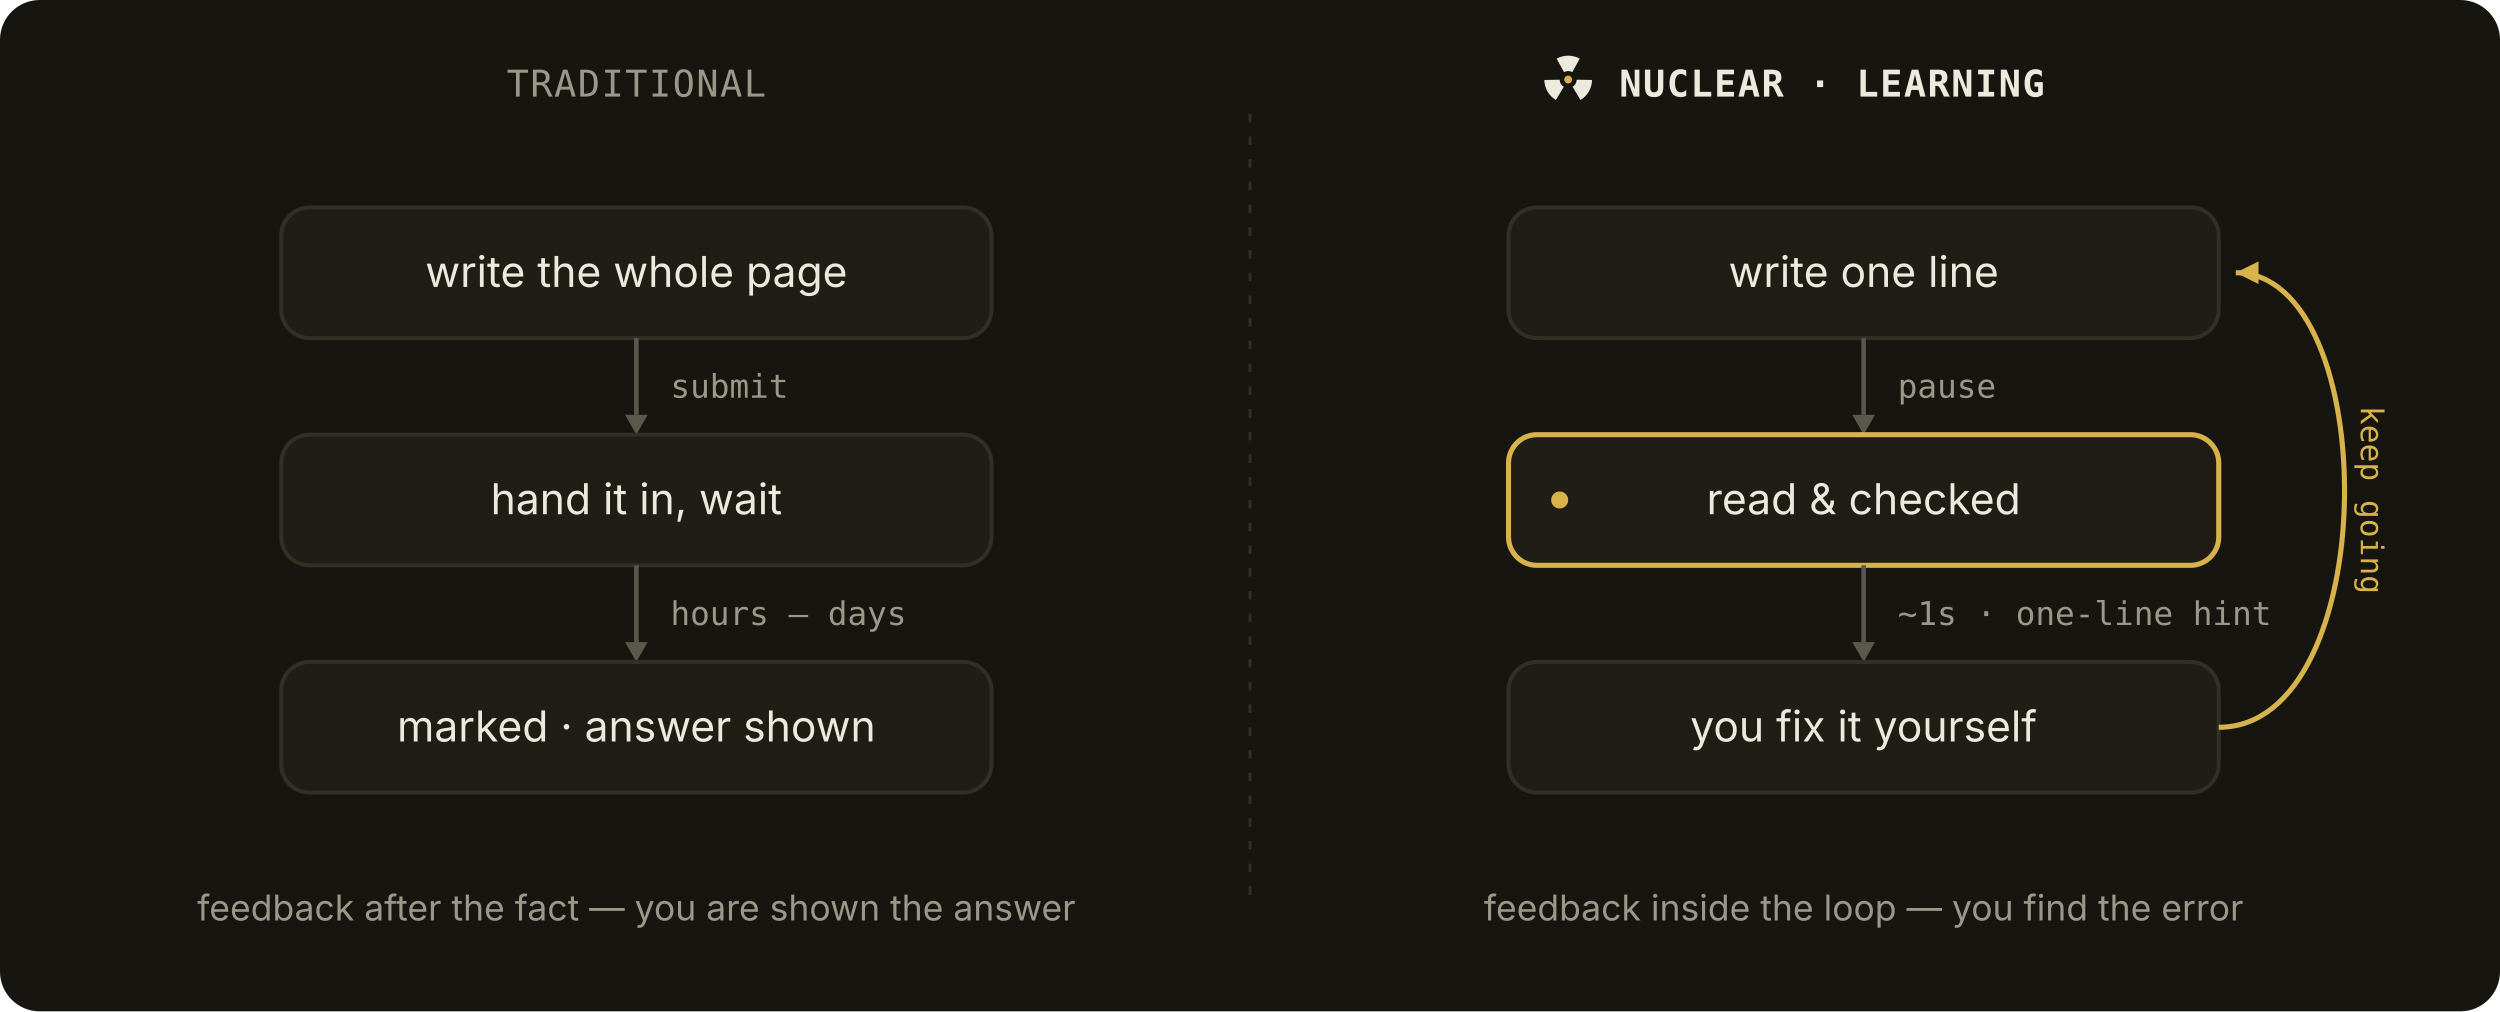
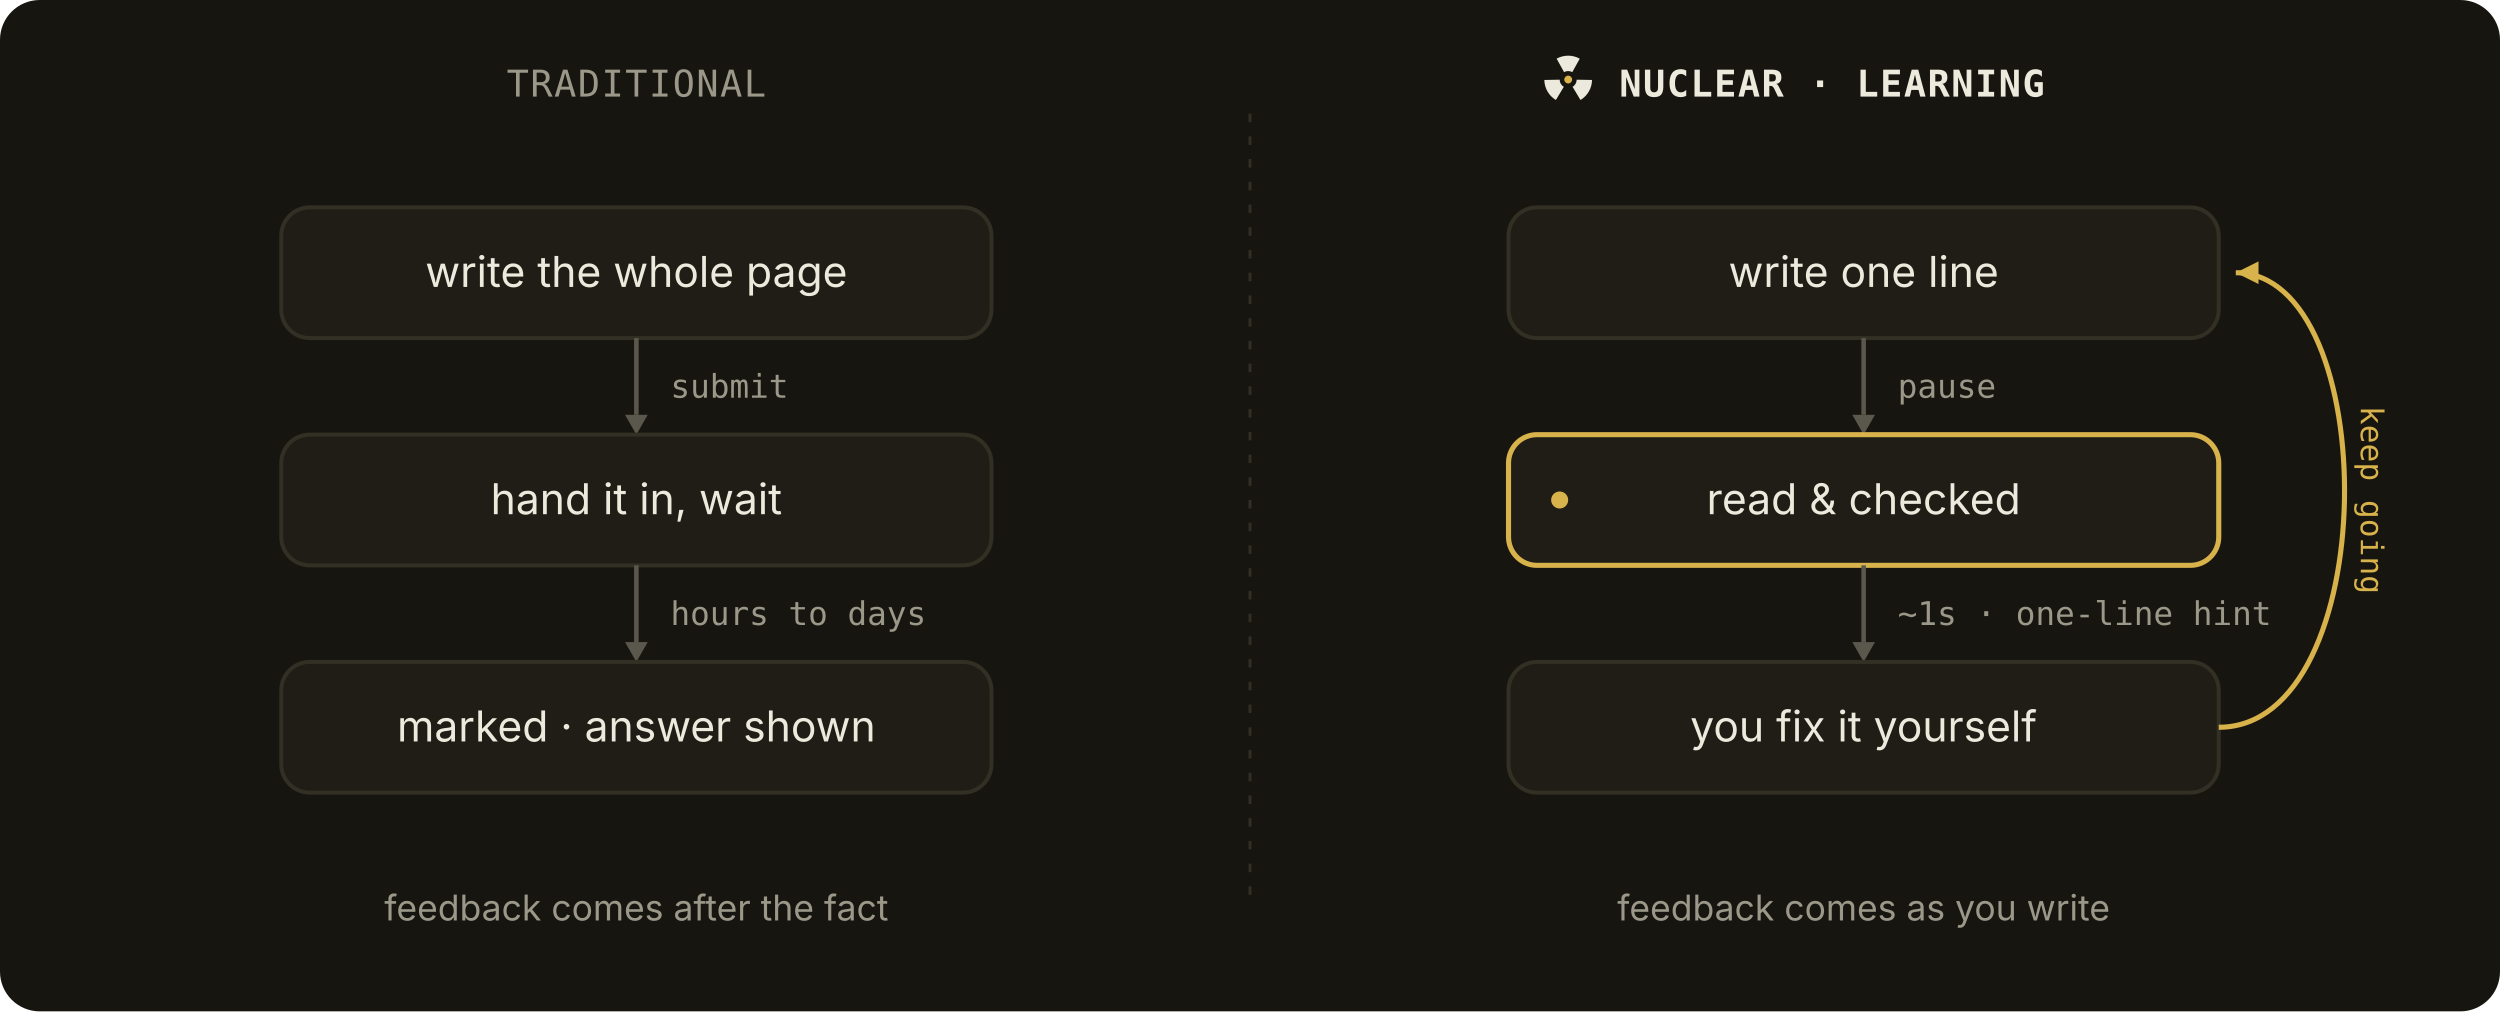
<svg xmlns="http://www.w3.org/2000/svg" viewBox="0 0 880 356" font-family="'IBM Plex Sans', system-ui, -apple-system, sans-serif">
  <rect width="880" height="356" rx="14" fill="#16150f" />
  <line x1="440" y1="40" x2="440" y2="316" stroke="#322f24" stroke-width="1" stroke-dasharray="3 5" />
  <text x="224" y="34" text-anchor="middle" font-size="13" fill="#9b988a" font-family="'IBM Plex Mono', monospace" letter-spacing="0.04em">TRADITIONAL</text>
  <path d="M547.93 20.65A8.40 8.40 0 0 1 556.07 20.65L553.45 25.38A3.00 3.00 0 0 0 550.55 25.38Z" fill="#ece9dd" />
  <path d="M560.40 28.15A8.40 8.40 0 0 1 556.33 35.20L553.55 30.57A3.00 3.00 0 0 0 555.00 28.05Z" fill="#ece9dd" />
  <path d="M547.67 35.20A8.40 8.40 0 0 1 543.60 28.15L549.00 28.05A3.00 3.00 0 0 0 550.45 30.57Z" fill="#ece9dd" />
  <circle cx="552" cy="28" r="1.38" fill="#d8b24a" />
  <text x="570" y="34" text-anchor="start" font-size="13" fill="#ece9dd" font-family="'IBM Plex Mono', monospace" font-weight="600" letter-spacing="0.04em">NUCLEAR · LEARNING</text>
  <rect x="99.0" y="73.0" width="250" height="46" rx="10" fill="#1f1d15" stroke="#322f24" stroke-width="1.4" />
  <text x="224" y="101" text-anchor="middle" font-size="15" fill="#ece9dd">write the whole page</text>
  <line x1="224" y1="119.0" x2="224" y2="146.0" stroke="#5a584c" stroke-width="1.6" />
  <path d="M224 153.0 L220 146.0 L228 146.0 Z" fill="#5a584c" />
  <text x="236" y="140.0" font-size="11.5" fill="#9b988a" font-family="'IBM Plex Mono', monospace">submit</text>
  <rect x="99.0" y="153.0" width="250" height="46" rx="10" fill="#1f1d15" stroke="#322f24" stroke-width="1.4" />
  <text x="224" y="181" text-anchor="middle" font-size="15" fill="#ece9dd">hand it in, wait</text>
  <line x1="224" y1="199.0" x2="224" y2="226.0" stroke="#5a584c" stroke-width="1.6" />
  <path d="M224 233.0 L220 226.0 L228 226.0 Z" fill="#5a584c" />
-   <text x="236" y="220.0" font-size="11.5" fill="#9b988a" font-family="'IBM Plex Mono', monospace">hours – days</text>
+   <text x="236" y="220.0" font-size="11.5" fill="#9b988a" font-family="'IBM Plex Mono', monospace">hours to days</text>
  <rect x="99.0" y="233.0" width="250" height="46" rx="10" fill="#1f1d15" stroke="#322f24" stroke-width="1.4" />
  <text x="224" y="261" text-anchor="middle" font-size="15" fill="#ece9dd">marked · answer shown</text>
-   <text x="224" y="324" text-anchor="middle" font-size="12.5" fill="#9b988a">feedback after the fact — you are shown the answer</text>
+   <text x="224" y="324" text-anchor="middle" font-size="12.5" fill="#9b988a">feedback comes after the fact</text>
  <rect x="531.0" y="73.0" width="250" height="46" rx="10" fill="#1f1d15" stroke="#322f24" stroke-width="1.4" />
  <text x="656" y="101" text-anchor="middle" font-size="15" fill="#ece9dd">write one line</text>
  <line x1="656" y1="119.0" x2="656" y2="146.0" stroke="#5a584c" stroke-width="1.6" />
  <path d="M656 153.0 L652 146.0 L660 146.0 Z" fill="#5a584c" />
  <text x="668" y="140.0" font-size="11.5" fill="#9b988a" font-family="'IBM Plex Mono', monospace">pause</text>
  <rect x="531.0" y="153.0" width="250" height="46" rx="10" fill="#1f1d15" stroke="#d8b24a" stroke-width="1.8" />
  <circle cx="549.0" cy="176" r="3" fill="#d8b24a" />
  <text x="656" y="181" text-anchor="middle" font-size="15" fill="#ece9dd">read &amp; checked</text>
  <line x1="656" y1="199.0" x2="656" y2="226.0" stroke="#5a584c" stroke-width="1.6" />
  <path d="M656 233.0 L652 226.0 L660 226.0 Z" fill="#5a584c" />
  <text x="668" y="220.0" font-size="11.5" fill="#9b988a" font-family="'IBM Plex Mono', monospace">~1s · one-line hint</text>
  <rect x="531.0" y="233.0" width="250" height="46" rx="10" fill="#1f1d15" stroke="#322f24" stroke-width="1.4" />
  <text x="656" y="261" text-anchor="middle" font-size="15" fill="#ece9dd">you fix it yourself</text>
  <path d="M781.0 256 C839.0 256 839.0 96 787.0 96" fill="none" stroke="#d8b24a" stroke-width="1.8" />
  <path d="M787.0 96 L795.0 92 L795.0 100 Z" fill="#d8b24a" />
  <text transform="translate(831.0 176.0) rotate(90)" text-anchor="middle" font-size="11" fill="#d8b24a" font-family="'IBM Plex Mono', monospace">keep going</text>
-   <text x="656" y="324" text-anchor="middle" font-size="12.5" fill="#9b988a">feedback inside the loop — you find the error</text>
+   <text x="656" y="324" text-anchor="middle" font-size="12.5" fill="#9b988a">feedback comes as you write</text>
</svg>
